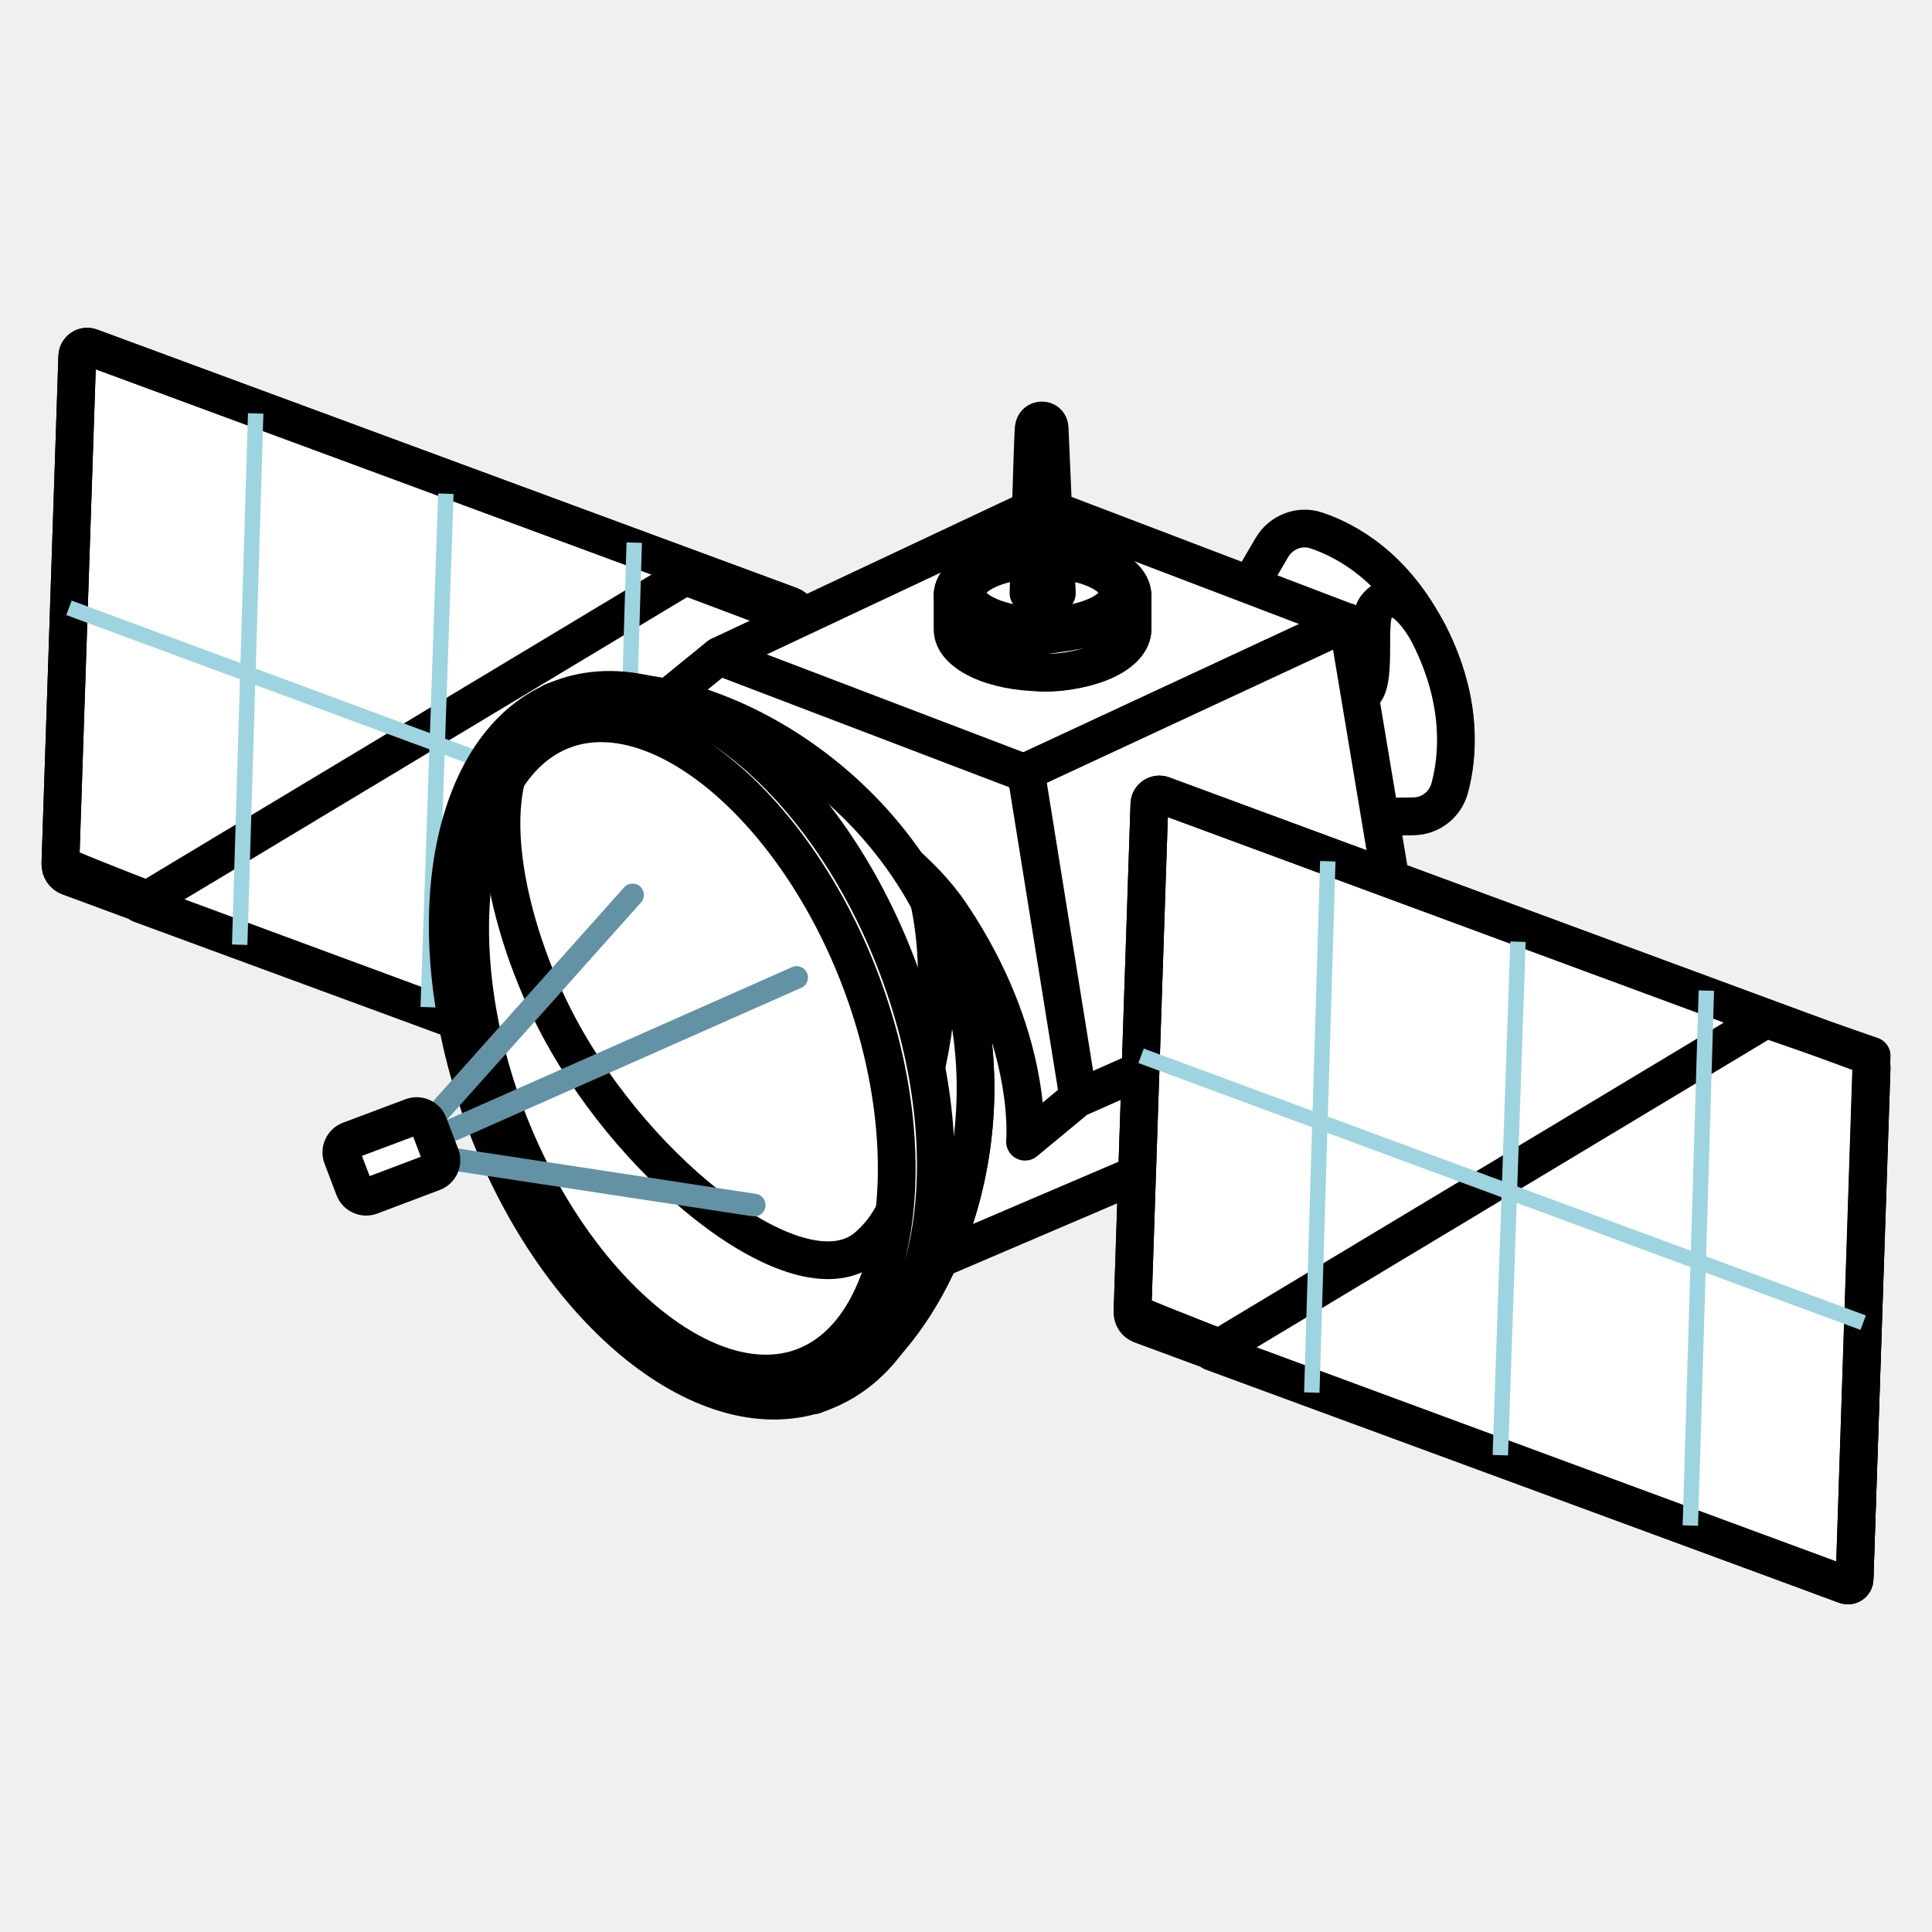
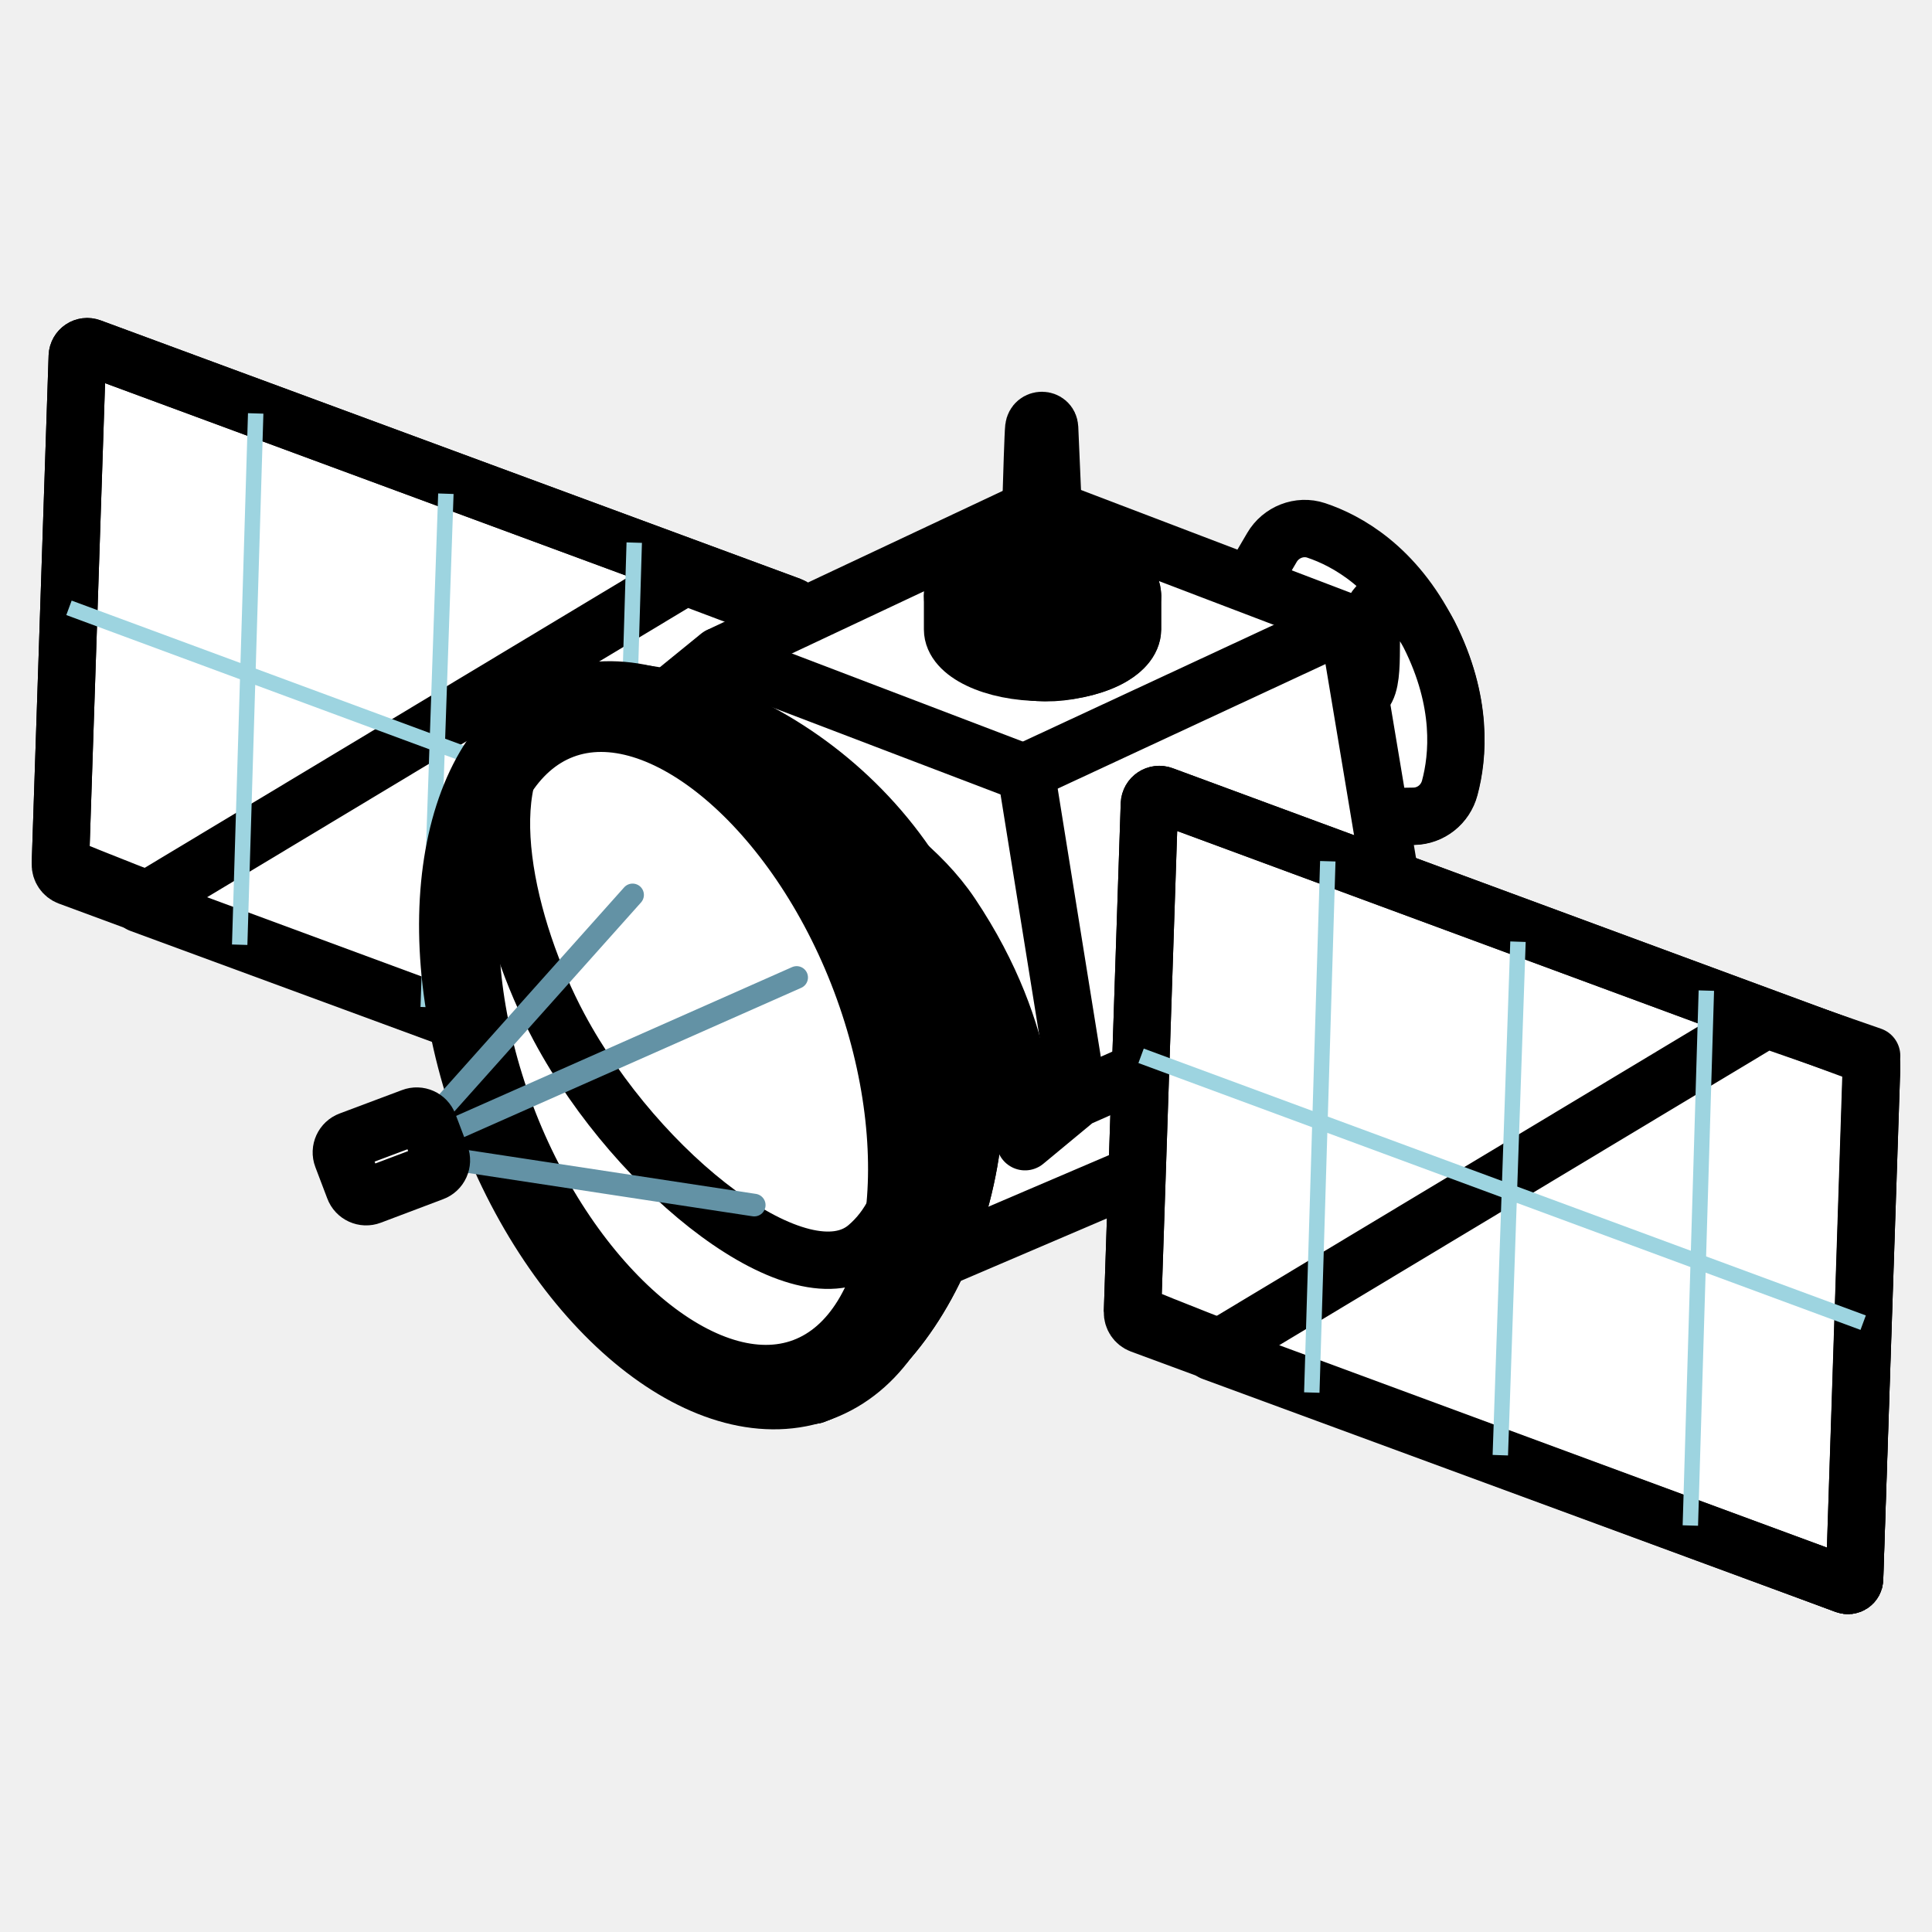
<svg xmlns="http://www.w3.org/2000/svg" version="1.1" id="Layer_4" x="0px" y="0px" viewBox="0 0 128 128" style="enable-background:new 0 0 128 128;" xml:space="preserve">
  <g>
    <g>
-       <path d="M51.24,75.33c0,0-47.26-17.71-47.24-18.08L5.12,23.6c0.02-0.45,0.47-0.75,0.89-0.59l46.35,17.12    c0.38,0.14,0.62,0.51,0.61,0.91l-1.13,33.9C51.83,75.24,51.53,75.44,51.24,75.33z" fill="#ffffff" stroke="#000000" stroke-width="2.5" stroke-linecap="round" stroke-linejoin="round" />
-       <path d="M9.29,59.89l41.95,15.44c0.28,0.11,0.59-0.09,0.6-0.4l1.13-33.9l-7.57-2.85L9.29,59.89z" fill="#ffffff" stroke="#000000" stroke-width="2.5" stroke-linecap="round" stroke-linejoin="round" />
-       <path d="M51.24,75.33L4.55,58.08    C4.21,57.95,3.99,57.62,4,57.26L5.12,23.6c0.02-0.45,0.47-0.75,0.89-0.59l46.35,17.12c0.38,0.14,0.62,0.51,0.61,0.91l-1.13,33.9    C51.83,75.24,51.53,75.44,51.24,75.33z" fill="none" stroke="#000000" stroke-width="2.5" stroke-linecap="round" stroke-linejoin="round" />
+       <path d="M51.24,75.33c0,0-47.26-17.71-47.24-18.08L5.12,23.6c0.02-0.45,0.47-0.75,0.89-0.59l46.35,17.12    c0.38,0.14,0.62,0.51,0.61,0.91l-1.13,33.9C51.83,75.24,51.53,75.44,51.24,75.33z" fill="#ffffff" stroke="#000000" stroke-width="3.8" stroke-linecap="round" stroke-linejoin="round" />
+       <path d="M9.29,59.89l41.95,15.44c0.28,0.11,0.59-0.09,0.6-0.4l1.13-33.9l-7.57-2.85L9.29,59.89z" fill="#ffffff" stroke="#000000" stroke-width="3.8" stroke-linecap="round" stroke-linejoin="round" />
+       <path d="M51.24,75.33L4.55,58.08    C4.21,57.95,3.99,57.62,4,57.26L5.12,23.6c0.02-0.45,0.47-0.75,0.89-0.59l46.35,17.12c0.38,0.14,0.62,0.51,0.61,0.91l-1.13,33.9    C51.83,75.24,51.53,75.44,51.24,75.33z" fill="none" stroke="#000000" stroke-width="3.8" stroke-linecap="round" stroke-linejoin="round" />
      <line style="fill:none;stroke:#9DD4E0;stroke-width:1.021;stroke-miterlimit:10;" x1="52.41" y1="57.96" x2="4.57" y2="40.27" />
      <line style="fill:none;stroke:#9DD4E0;stroke-width:1.021;stroke-miterlimit:10;" x1="29.54" y1="32.71" x2="28.37" y2="66.73" />
      <line style="fill:none;stroke:#9DD4E0;stroke-width:1.021;stroke-miterlimit:10;" x1="16.94" y1="27.39" x2="15.88" y2="62.59" />
      <line style="fill:none;stroke:#9DD4E0;stroke-width:1.021;stroke-miterlimit:10;" x1="42.02" y1="35.95" x2="40.96" y2="71.39" />
    </g>
-     <path d="M82.81,38.76l1.46-2.49c0.59-1.01,1.82-1.5,2.93-1.13c2.04,0.68,5.21,2.43,7.46,6.88   c2.27,4.49,1.93,8.12,1.37,10.17c-0.29,1.09-1.26,1.85-2.38,1.88l-2.04,0.04L82.81,38.76z" fill="#ffffff" stroke="#000000" stroke-width="2.5" stroke-linecap="round" stroke-linejoin="round" />
-     <path d="M91.15,40.25c-0.63,0.82,0.08,4.67-0.76,5.61c-0.42,0.46-1.01,0.9-1.58,0.65l2.29,7.61l2.57-0.04   c1.13-0.02,2.09-0.79,2.38-1.88c0.55-2.05,0.9-5.68-1.37-10.17C94.38,41.46,92.62,38.32,91.15,40.25z" fill="#ffffff" stroke="#000000" stroke-width="2.5" stroke-linecap="round" stroke-linejoin="round" />
+     <path d="M82.81,38.76l1.46-2.49c0.59-1.01,1.82-1.5,2.93-1.13c2.04,0.68,5.21,2.43,7.46,6.88   c2.27,4.49,1.93,8.12,1.37,10.17c-0.29,1.09-1.26,1.85-2.38,1.88l-2.04,0.04L82.81,38.76z" fill="#ffffff" stroke="#000000" stroke-width="3.8" stroke-linecap="round" stroke-linejoin="round" />
+     <path d="M91.15,40.25c-0.63,0.82,0.08,4.67-0.76,5.61c-0.42,0.46-1.01,0.9-1.58,0.65l2.29,7.61l2.57-0.04   c1.13-0.02,2.09-0.79,2.38-1.88c0.55-2.05,0.9-5.68-1.37-10.17C94.38,41.46,92.62,38.32,91.15,40.25z" fill="#ffffff" stroke="#000000" stroke-width="3.8" stroke-linecap="round" stroke-linejoin="round" />
    <g>
-       <polygon points="89.28,41.23 68.9,33.46 47.71,43.43 53.65,86 75.83,76.52 92.74,62.75   " fill="#ffffff" stroke="#000000" stroke-width="2.5" stroke-linecap="round" stroke-linejoin="round" />
-       <polygon points="89.28,41.22 67.95,51.14 53.85,86.39 76.03,76.91 92.94,63.14   " fill="#ffffff" stroke="#000000" stroke-width="2.5" stroke-linecap="round" stroke-linejoin="round" />
-       <polygon points="67.99,51.25 47.62,43.48 30.71,57.24 34.17,78.77 54.54,86.53 71.45,72.77   " fill="#ffffff" stroke="#000000" stroke-width="2.5" stroke-linecap="round" stroke-linejoin="round" />
+       <polygon points="89.28,41.23 68.9,33.46 47.71,43.43 53.65,86 75.83,76.52 92.74,62.75   " fill="#ffffff" stroke="#000000" stroke-width="3.8" stroke-linecap="round" stroke-linejoin="round" />
+       <polygon points="89.28,41.22 67.95,51.14 53.85,86.39 76.03,76.91 92.94,63.14   " fill="#ffffff" stroke="#000000" stroke-width="3.8" stroke-linecap="round" stroke-linejoin="round" />
+       <polygon points="67.99,51.25 47.62,43.48 30.71,57.24 34.17,78.77 54.54,86.53 71.45,72.77   " fill="#ffffff" stroke="#000000" stroke-width="3.8" stroke-linecap="round" stroke-linejoin="round" />
    </g>
-     <path d="M93.17,63.12l-21.82,9.67l-3.44,2.85c0.01-0.14,0.6-6.87-4.9-15.06c-3.95-5.89-12.89-9.2-12.89-9.2   l4.45,35.3l22.17-9.48L93.17,63.12z" fill="#ffffff" stroke="#000000" stroke-width="2.5" stroke-linecap="round" stroke-linejoin="round" />
+     <path d="M93.17,63.12l-21.82,9.67l-3.44,2.85c0.01-0.14,0.6-6.87-4.9-15.06c-3.95-5.89-12.89-9.2-12.89-9.2   l4.45,35.3l22.17-9.48L93.17,63.12z" fill="#ffffff" stroke="#000000" stroke-width="3.8" stroke-linecap="round" stroke-linejoin="round" />
    <g>
-       <path d="M122.27,105.01c0,0-47.26-17.71-47.24-18.08l1.12-33.66c0.02-0.45,0.47-0.75,0.89-0.59l46.35,17.12    c0.38,0.14,0.62,0.51,0.61,0.91l-1.13,33.9C122.86,104.92,122.56,105.12,122.27,105.01z" fill="#ffffff" stroke="#000000" stroke-width="2.5" stroke-linecap="round" stroke-linejoin="round" />
-       <path d="M80.32,89.57l41.95,15.44c0.28,0.11,0.59-0.09,0.6-0.4L124,69.95l-6.99-2.43L80.32,89.57z" fill="#ffffff" stroke="#000000" stroke-width="2.5" stroke-linecap="round" stroke-linejoin="round" />
-       <path d="M122.27,105.01L75.58,87.76    c-0.34-0.13-0.56-0.46-0.55-0.83l1.12-33.66c0.02-0.45,0.47-0.75,0.89-0.59l46.35,17.12c0.38,0.14,0.62,0.51,0.61,0.91l-1.13,33.9    C122.86,104.92,122.56,105.12,122.27,105.01z" fill="none" stroke="#000000" stroke-width="2.5" stroke-linecap="round" stroke-linejoin="round" />
+       <path d="M122.27,105.01c0,0-47.26-17.71-47.24-18.08l1.12-33.66c0.02-0.45,0.47-0.75,0.89-0.59l46.35,17.12    c0.38,0.14,0.62,0.51,0.61,0.91l-1.13,33.9C122.86,104.92,122.56,105.12,122.27,105.01z" fill="#ffffff" stroke="#000000" stroke-width="3.8" stroke-linecap="round" stroke-linejoin="round" />
+       <path d="M80.32,89.57l41.95,15.44c0.28,0.11,0.59-0.09,0.6-0.4L124,69.95l-6.99-2.43L80.32,89.57z" fill="#ffffff" stroke="#000000" stroke-width="3.8" stroke-linecap="round" stroke-linejoin="round" />
+       <path d="M122.27,105.01L75.58,87.76    c-0.34-0.13-0.56-0.46-0.55-0.83l1.12-33.66c0.02-0.45,0.47-0.75,0.89-0.59l46.35,17.12c0.38,0.14,0.62,0.51,0.61,0.91l-1.13,33.9    C122.86,104.92,122.56,105.12,122.27,105.01z" fill="none" stroke="#000000" stroke-width="3.8" stroke-linecap="round" stroke-linejoin="round" />
      <line style="fill:none;stroke:#9DD4E0;stroke-width:1.021;stroke-miterlimit:10;" x1="123.44" y1="87.63" x2="75.6" y2="69.95" />
      <line style="fill:none;stroke:#9DD4E0;stroke-width:1.021;stroke-miterlimit:10;" x1="100.57" y1="62.39" x2="99.4" y2="96.41" />
      <line style="fill:none;stroke:#9DD4E0;stroke-width:1.021;stroke-miterlimit:10;" x1="87.97" y1="57.06" x2="86.91" y2="92.26" />
      <line style="fill:none;stroke:#9DD4E0;stroke-width:1.021;stroke-miterlimit:10;" x1="113.05" y1="65.63" x2="111.99" y2="101.07" />
    </g>
-     <path d="M75.03,39.47c0-1.57-2.67-2.85-5.96-2.85c-3.29,0-5.96,1.27-5.96,2.85c0,0.4,0,1.84,0,2.23   c0,1.57,2.67,2.85,5.96,2.85c3.29,0,5.96-1.27,5.96-2.85C75.03,41.31,75.03,39.87,75.03,39.47z" fill="#ffffff" stroke="#000000" stroke-width="2.5" stroke-linecap="round" stroke-linejoin="round" />
-     <ellipse cx="69.07" cy="39.47" rx="5.96" ry="2.85" fill="#ffffff" stroke="#000000" stroke-width="2.5" stroke-linecap="round" stroke-linejoin="round" />
-     <ellipse cx="69.07" cy="39.27" rx="5.01" ry="2.2" fill="#ffffff" stroke="#000000" stroke-width="2.5" stroke-linecap="round" stroke-linejoin="round" />
-     <path d="M70.02,39.3c0,0-0.19,0.4-0.94,0.4c-0.75,0-0.94-0.4-0.94-0.4s0.27-10.28,0.35-10.95   c0.08-0.67,1.02-0.65,1.05,0C69.56,29,70.02,39.3,70.02,39.3z" fill="#ffffff" stroke="#000000" stroke-width="2.5" stroke-linecap="round" stroke-linejoin="round" />
-     <path d="M75.03,39.47c0,0-0.37,1.63-3.68,2.29c-2.43,0.48-4.17,0.29-4.59,1.56   c-0.32,0.96,1.98,1.75,5.23,0.87c2.93-0.8,3.04-2.26,3.04-2.48S75.03,39.47,75.03,39.47z" fill="#ffffff" stroke="#000000" stroke-width="2.5" stroke-linecap="round" stroke-linejoin="round" />
+     <path d="M75.03,39.47c0-1.57-2.67-2.85-5.96-2.85c-3.29,0-5.96,1.27-5.96,2.85c0,0.4,0,1.84,0,2.23   c0,1.57,2.67,2.85,5.96,2.85c3.29,0,5.96-1.27,5.96-2.85C75.03,41.31,75.03,39.87,75.03,39.47z" fill="#ffffff" stroke="#000000" stroke-width="3.8" stroke-linecap="round" stroke-linejoin="round" />
+     <ellipse cx="69.07" cy="39.47" rx="5.96" ry="2.85" fill="#ffffff" stroke="#000000" stroke-width="3.8" stroke-linecap="round" stroke-linejoin="round" />
+     <ellipse cx="69.07" cy="39.27" rx="5.01" ry="2.2" fill="#ffffff" stroke="#000000" stroke-width="3.8" stroke-linecap="round" stroke-linejoin="round" />
+     <path d="M70.02,39.3c0,0-0.19,0.4-0.94,0.4c-0.75,0-0.94-0.4-0.94-0.4s0.27-10.28,0.35-10.95   c0.08-0.67,1.02-0.65,1.05,0C69.56,29,70.02,39.3,70.02,39.3z" fill="#ffffff" stroke="#000000" stroke-width="3.8" stroke-linecap="round" stroke-linejoin="round" />
+     <path d="M75.03,39.47c0,0-0.37,1.63-3.68,2.29c-2.43,0.48-4.17,0.29-4.59,1.56   c-0.32,0.96,1.98,1.75,5.23,0.87c2.93-0.8,3.04-2.26,3.04-2.48S75.03,39.47,75.03,39.47z" fill="#ffffff" stroke="#000000" stroke-width="3.8" stroke-linecap="round" stroke-linejoin="round" />
    <g>
-       <path d="M53.94,92.43L36.62,46.49c7.54-2.84,21.56,3.62,26.34,16.3S61.48,89.59,53.94,92.43z" fill="#ffffff" stroke="#000000" stroke-width="2.5" stroke-linecap="round" stroke-linejoin="round" />
-       <path d="M51.7,86.49l2.24,5.94c7.54-2.84,13.81-16.95,9.02-29.64c-0.4-1.06-0.87-2.08-1.4-3.06    C63.46,68.62,59.96,79.65,51.7,86.49z" fill="#ffffff" stroke="#000000" stroke-width="2.5" stroke-linecap="round" stroke-linejoin="round" />
-       <ellipse transform="matrix(0.9357 -0.3527 0.3527 0.9357 -21.628 20.4239)" cx="45.23" cy="69.56" rx="13.25" ry="23.6" fill="#ffffff" stroke="#000000" stroke-width="2.5" stroke-linecap="round" stroke-linejoin="round" />
-       <path d="M37.04,68.06c-3.51-6.56-5.78-16.39-1.43-20.05c4.59-3.86,11.08,0.68,14.34,3.57    c1.81,1.6,2.76,2.85,3.7,4.13c5.36,7.3,9.97,21.66,3.79,26.91C53.13,86.28,42.29,77.88,37.04,68.06z" fill="#ffffff" stroke="#000000" stroke-width="2.5" stroke-linecap="round" stroke-linejoin="round" />
-       <path d="M33.52,73.89c-4.31-11.44-2.57-23.13,3.81-25.53s15.4,5.23,19.71,16.67s2.57,23.13-3.81,25.53    S37.83,85.33,33.52,73.89 M32.18,74.4c4.78,12.69,14.77,20.67,22.31,17.82c7.54-2.84,9.78-15.43,4.99-28.12    S44.71,43.44,37.17,46.28C29.63,49.12,27.4,61.71,32.18,74.4L32.18,74.4z" fill="#ffffff" stroke="#000000" stroke-width="2.5" stroke-linecap="round" stroke-linejoin="round" />
+       <path d="M53.94,92.43L36.62,46.49c7.54-2.84,21.56,3.62,26.34,16.3S61.48,89.59,53.94,92.43z" fill="#ffffff" stroke="#000000" stroke-width="3.8" stroke-linecap="round" stroke-linejoin="round" />
+       <path d="M51.7,86.49l2.24,5.94c7.54-2.84,13.81-16.95,9.02-29.64c-0.4-1.06-0.87-2.08-1.4-3.06    C63.46,68.62,59.96,79.65,51.7,86.49z" fill="#ffffff" stroke="#000000" stroke-width="3.8" stroke-linecap="round" stroke-linejoin="round" />
+       <ellipse transform="matrix(0.9357 -0.3527 0.3527 0.9357 -21.628 20.4239)" cx="45.23" cy="69.56" rx="13.25" ry="23.6" fill="#ffffff" stroke="#000000" stroke-width="3.8" stroke-linecap="round" stroke-linejoin="round" />
+       <path d="M37.04,68.06c-3.51-6.56-5.78-16.39-1.43-20.05c4.59-3.86,11.08,0.68,14.34,3.57    c1.81,1.6,2.76,2.85,3.7,4.13c5.36,7.3,9.97,21.66,3.79,26.91C53.13,86.28,42.29,77.88,37.04,68.06z" fill="#ffffff" stroke="#000000" stroke-width="3.8" stroke-linecap="round" stroke-linejoin="round" />
+       <path d="M33.52,73.89c-4.31-11.44-2.57-23.13,3.81-25.53s15.4,5.23,19.71,16.67s2.57,23.13-3.81,25.53    S37.83,85.33,33.52,73.89 M32.18,74.4c4.78,12.69,14.77,20.67,22.31,17.82c7.54-2.84,9.78-15.43,4.99-28.12    S44.71,43.44,37.17,46.28C29.63,49.12,27.4,61.71,32.18,74.4L32.18,74.4z" fill="#ffffff" stroke="#000000" stroke-width="3.8" stroke-linecap="round" stroke-linejoin="round" />
      <line style="fill:none;stroke:#6392A5;stroke-width:1.5;stroke-linecap:round;stroke-miterlimit:10;" x1="26.72" y1="76.3" x2="52.78" y2="64.76" />
      <line style="fill:none;stroke:#6392A5;stroke-width:1.5;stroke-linecap:round;stroke-miterlimit:10;" x1="26.72" y1="76.3" x2="41.91" y2="59.29" />
      <line style="fill:none;stroke:#6392A5;stroke-width:1.5;stroke-linecap:round;stroke-miterlimit:10;" x1="26.72" y1="76.3" x2="49.97" y2="79.84" />
-       <path d="M28.4,74.49l0.79,2.08c0.17,0.44-0.06,0.94-0.5,1.1l-4.13,1.56c-0.44,0.17-0.94-0.06-1.1-0.5    l-0.79-2.08c-0.17-0.44,0.06-0.94,0.5-1.1L27.3,74C27.74,73.83,28.23,74.05,28.4,74.49z" fill="#ffffff" stroke="#000000" stroke-width="2.5" stroke-linecap="round" stroke-linejoin="round" />
+       <path d="M28.4,74.49l0.79,2.08c0.17,0.44-0.06,0.94-0.5,1.1l-4.13,1.56c-0.44,0.17-0.94-0.06-1.1-0.5    l-0.79-2.08c-0.17-0.44,0.06-0.94,0.5-1.1L27.3,74C27.74,73.83,28.23,74.05,28.4,74.49z" fill="#ffffff" stroke="#000000" stroke-width="3.8" stroke-linecap="round" stroke-linejoin="round" />
    </g>
  </g>
</svg>
